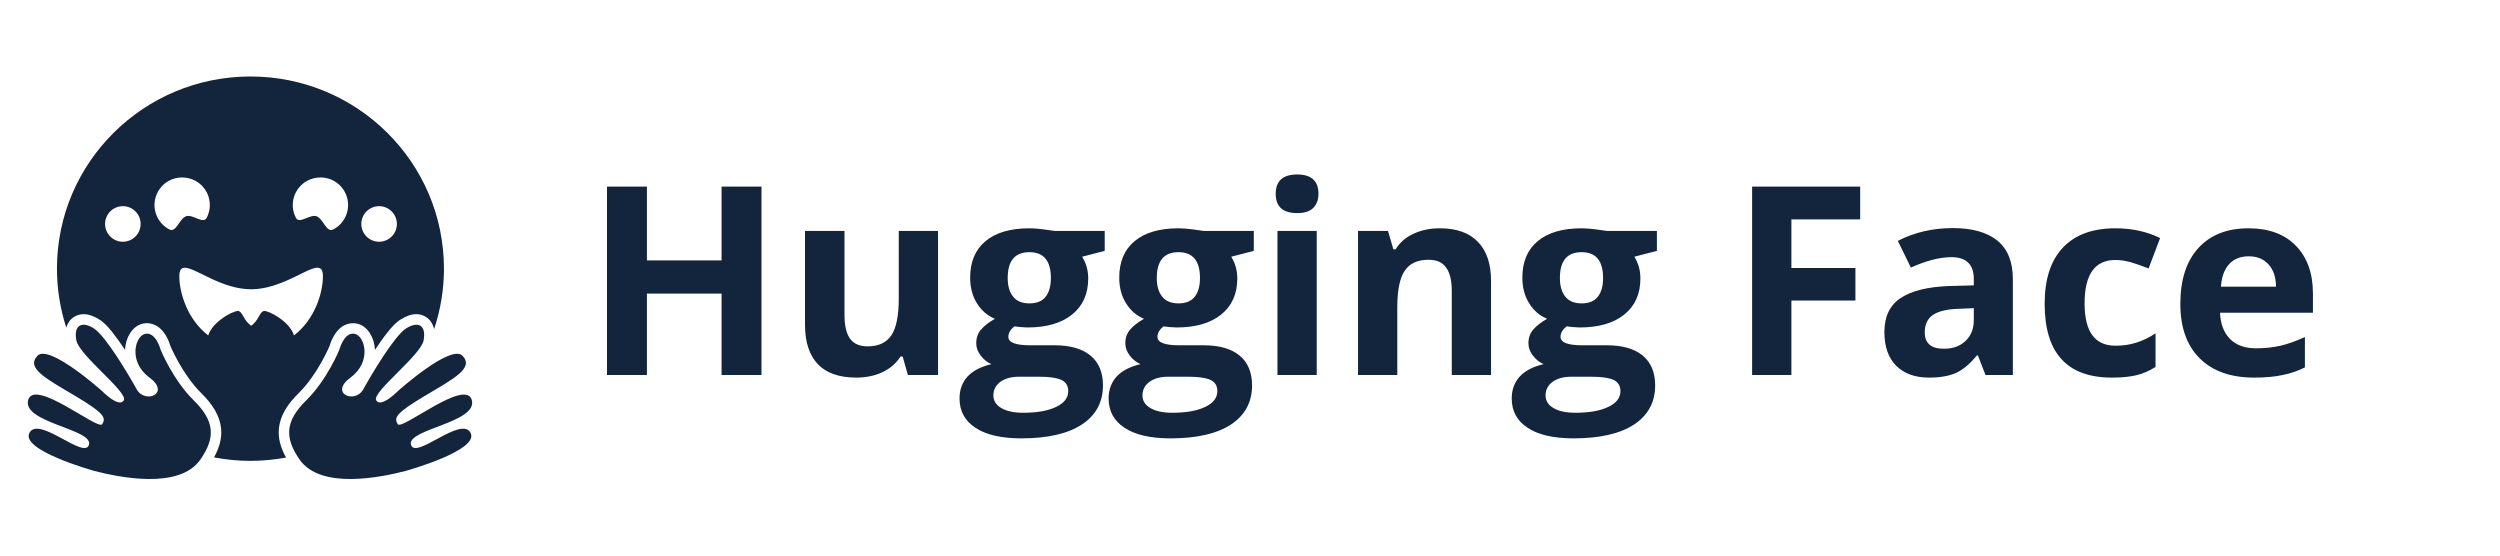
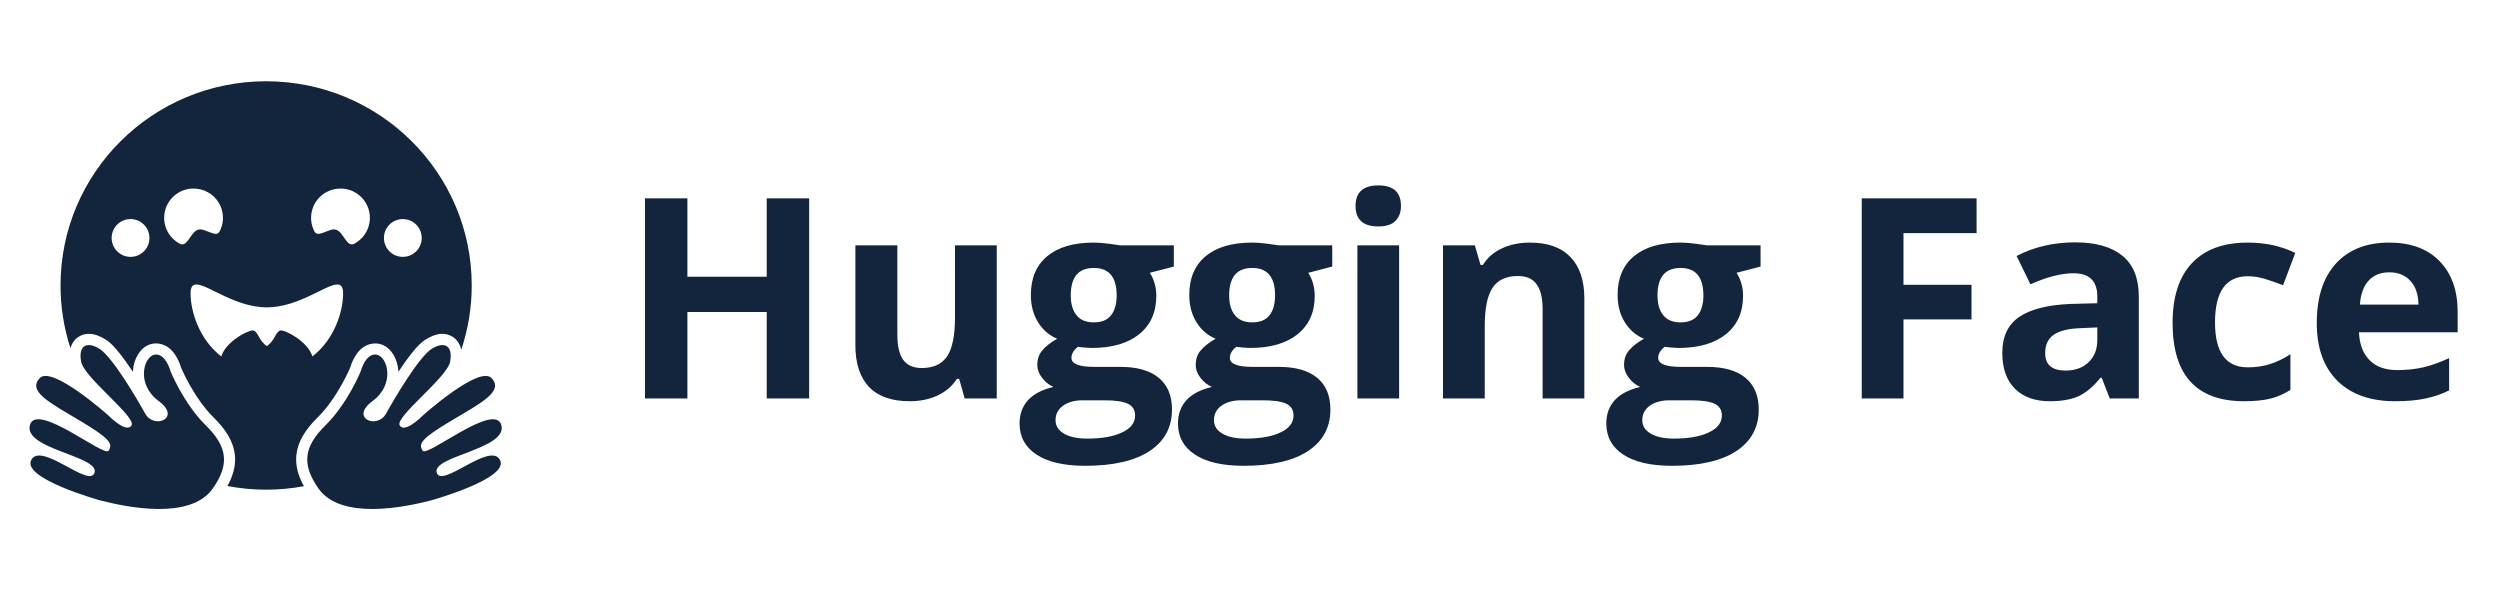
- <svg xmlns="http://www.w3.org/2000/svg" width="180" height="40" viewBox="0 0 180 40">
+ <svg xmlns="http://www.w3.org/2000/svg" width="169.4" height="40" viewBox="0 0 169.4 40">
  <g transform="translate(2,4) scale(1.3333)">
    <path fill="#13253C" d="M12.025 1.13c-5.77 0-10.449 4.647-10.449 10.378 0 1.112.178 2.181.503 3.185.064-.222.203-.444.416-.577a.96.96 0 0 1 .524-.15c.293 0 .584.124.84.284.278.173.48.408.71.694.226.282.458.611.684.951v-.014c.017-.324.106-.622.264-.874s.403-.487.762-.543c.3-.047.596.06.787.203s.31.313.4.467c.15.257.212.468.233.542.01.026.653 1.552 1.657 2.54.616.605 1.01 1.223 1.082 1.912.055.537-.096 1.059-.38 1.572.637.121 1.294.187 1.967.187.657 0 1.298-.063 1.921-.178-.287-.517-.44-1.041-.384-1.581.07-.69.465-1.307 1.081-1.913 1.004-.987 1.647-2.513 1.657-2.539.021-.074.083-.285.233-.542.09-.154.208-.323.4-.467a1.08 1.08 0 0 1 .787-.203c.359.056.604.29.762.543s.247.55.265.874v.015c.225-.34.457-.67.683-.952.23-.286.432-.52.71-.694.257-.16.547-.284.84-.285a.97.97 0 0 1 .524.151c.228.143.373.388.43.625l.006.04a10.3 10.3 0 0 0 .534-3.273c0-5.731-4.678-10.378-10.449-10.378M8.327 6.583a1.5 1.5 0 0 1 .713.174 1.487 1.487 0 0 1 .617 2.013c-.183.343-.762-.214-1.102-.094-.38.134-.532.914-.917.71a1.487 1.487 0 0 1 .69-2.803m7.486 0a1.487 1.487 0 0 1 .689 2.803c-.385.204-.536-.576-.916-.71-.34-.12-.92.437-1.103.094a1.487 1.487 0 0 1 .617-2.013 1.5 1.5 0 0 1 .713-.174m-10.68 1.55a.96.96 0 1 1 0 1.921.96.96 0 0 1 0-1.92m13.838 0a.96.96 0 1 1 0 1.92.96.96 0 0 1 0-1.92M8.489 11.458c.588.01 1.965 1.157 3.572 1.164 1.607-.007 2.984-1.155 3.572-1.164.196-.003.305.12.305.454 0 .886-.424 2.328-1.563 3.202-.22-.756-1.396-1.366-1.63-1.32q-.011.001-.02.006l-.044.026-.01.008-.03.024q-.018.017-.035.036l-.032.04a1 1 0 0 0-.058.09l-.014.025q-.049.088-.11.19a1 1 0 0 1-.083.116 1.2 1.2 0 0 1-.173.18q-.035.029-.075.058a1.3 1.3 0 0 1-.251-.243 1 1 0 0 1-.076-.107c-.124-.193-.177-.363-.337-.444-.034-.016-.104-.008-.2.022q-.094.03-.216.087-.06.028-.125.063l-.13.074q-.067.04-.136.086a3 3 0 0 0-.135.096 3 3 0 0 0-.26.219 2 2 0 0 0-.12.121 2 2 0 0 0-.106.128l-.002.002a2 2 0 0 0-.09.132l-.001.001a1.2 1.2 0 0 0-.105.212q-.013.036-.024.073c-1.139-.875-1.563-2.317-1.563-3.203 0-.334.109-.457.305-.454m.836 10.354c.824-1.19.766-2.082-.365-3.194-1.13-1.112-1.789-2.738-1.789-2.738s-.246-.945-.806-.858-.97 1.499.202 2.362c1.173.864-.233 1.45-.685.64-.45-.812-1.683-2.896-2.322-3.295s-1.089-.175-.938.647 2.822 2.813 2.562 3.244-1.176-.506-1.176-.506-2.866-2.567-3.49-1.898.473 1.23 2.037 2.16c1.564.932 1.686 1.178 1.464 1.53s-3.675-2.511-4-1.297c-.323 1.214 3.524 1.567 3.287 2.405-.238.839-2.71-1.587-3.216-.642-.506.946 3.49 2.056 3.522 2.064 1.29.33 4.568 1.028 5.713-.624m5.349 0c-.824-1.19-.766-2.082.365-3.194 1.13-1.112 1.789-2.738 1.789-2.738s.246-.945.806-.858.97 1.499-.202 2.362c-1.173.864.233 1.45.685.64.451-.812 1.683-2.896 2.322-3.295s1.089-.175.938.647-2.822 2.813-2.562 3.244 1.176-.506 1.176-.506 2.866-2.567 3.49-1.898-.473 1.23-2.037 2.16c-1.564.932-1.686 1.178-1.464 1.53s3.675-2.511 4-1.297c.323 1.214-3.524 1.567-3.287 2.405.238.839 2.71-1.587 3.216-.642.506.946-3.49 2.056-3.522 2.064-1.29.33-4.568 1.028-5.713-.624" />
  </g>
  <text x="42" y="27" font-family="Open Sans, Arial, sans-serif" font-size="19" font-weight="700" fill="#13253C">Hugging Face</text>
</svg>
